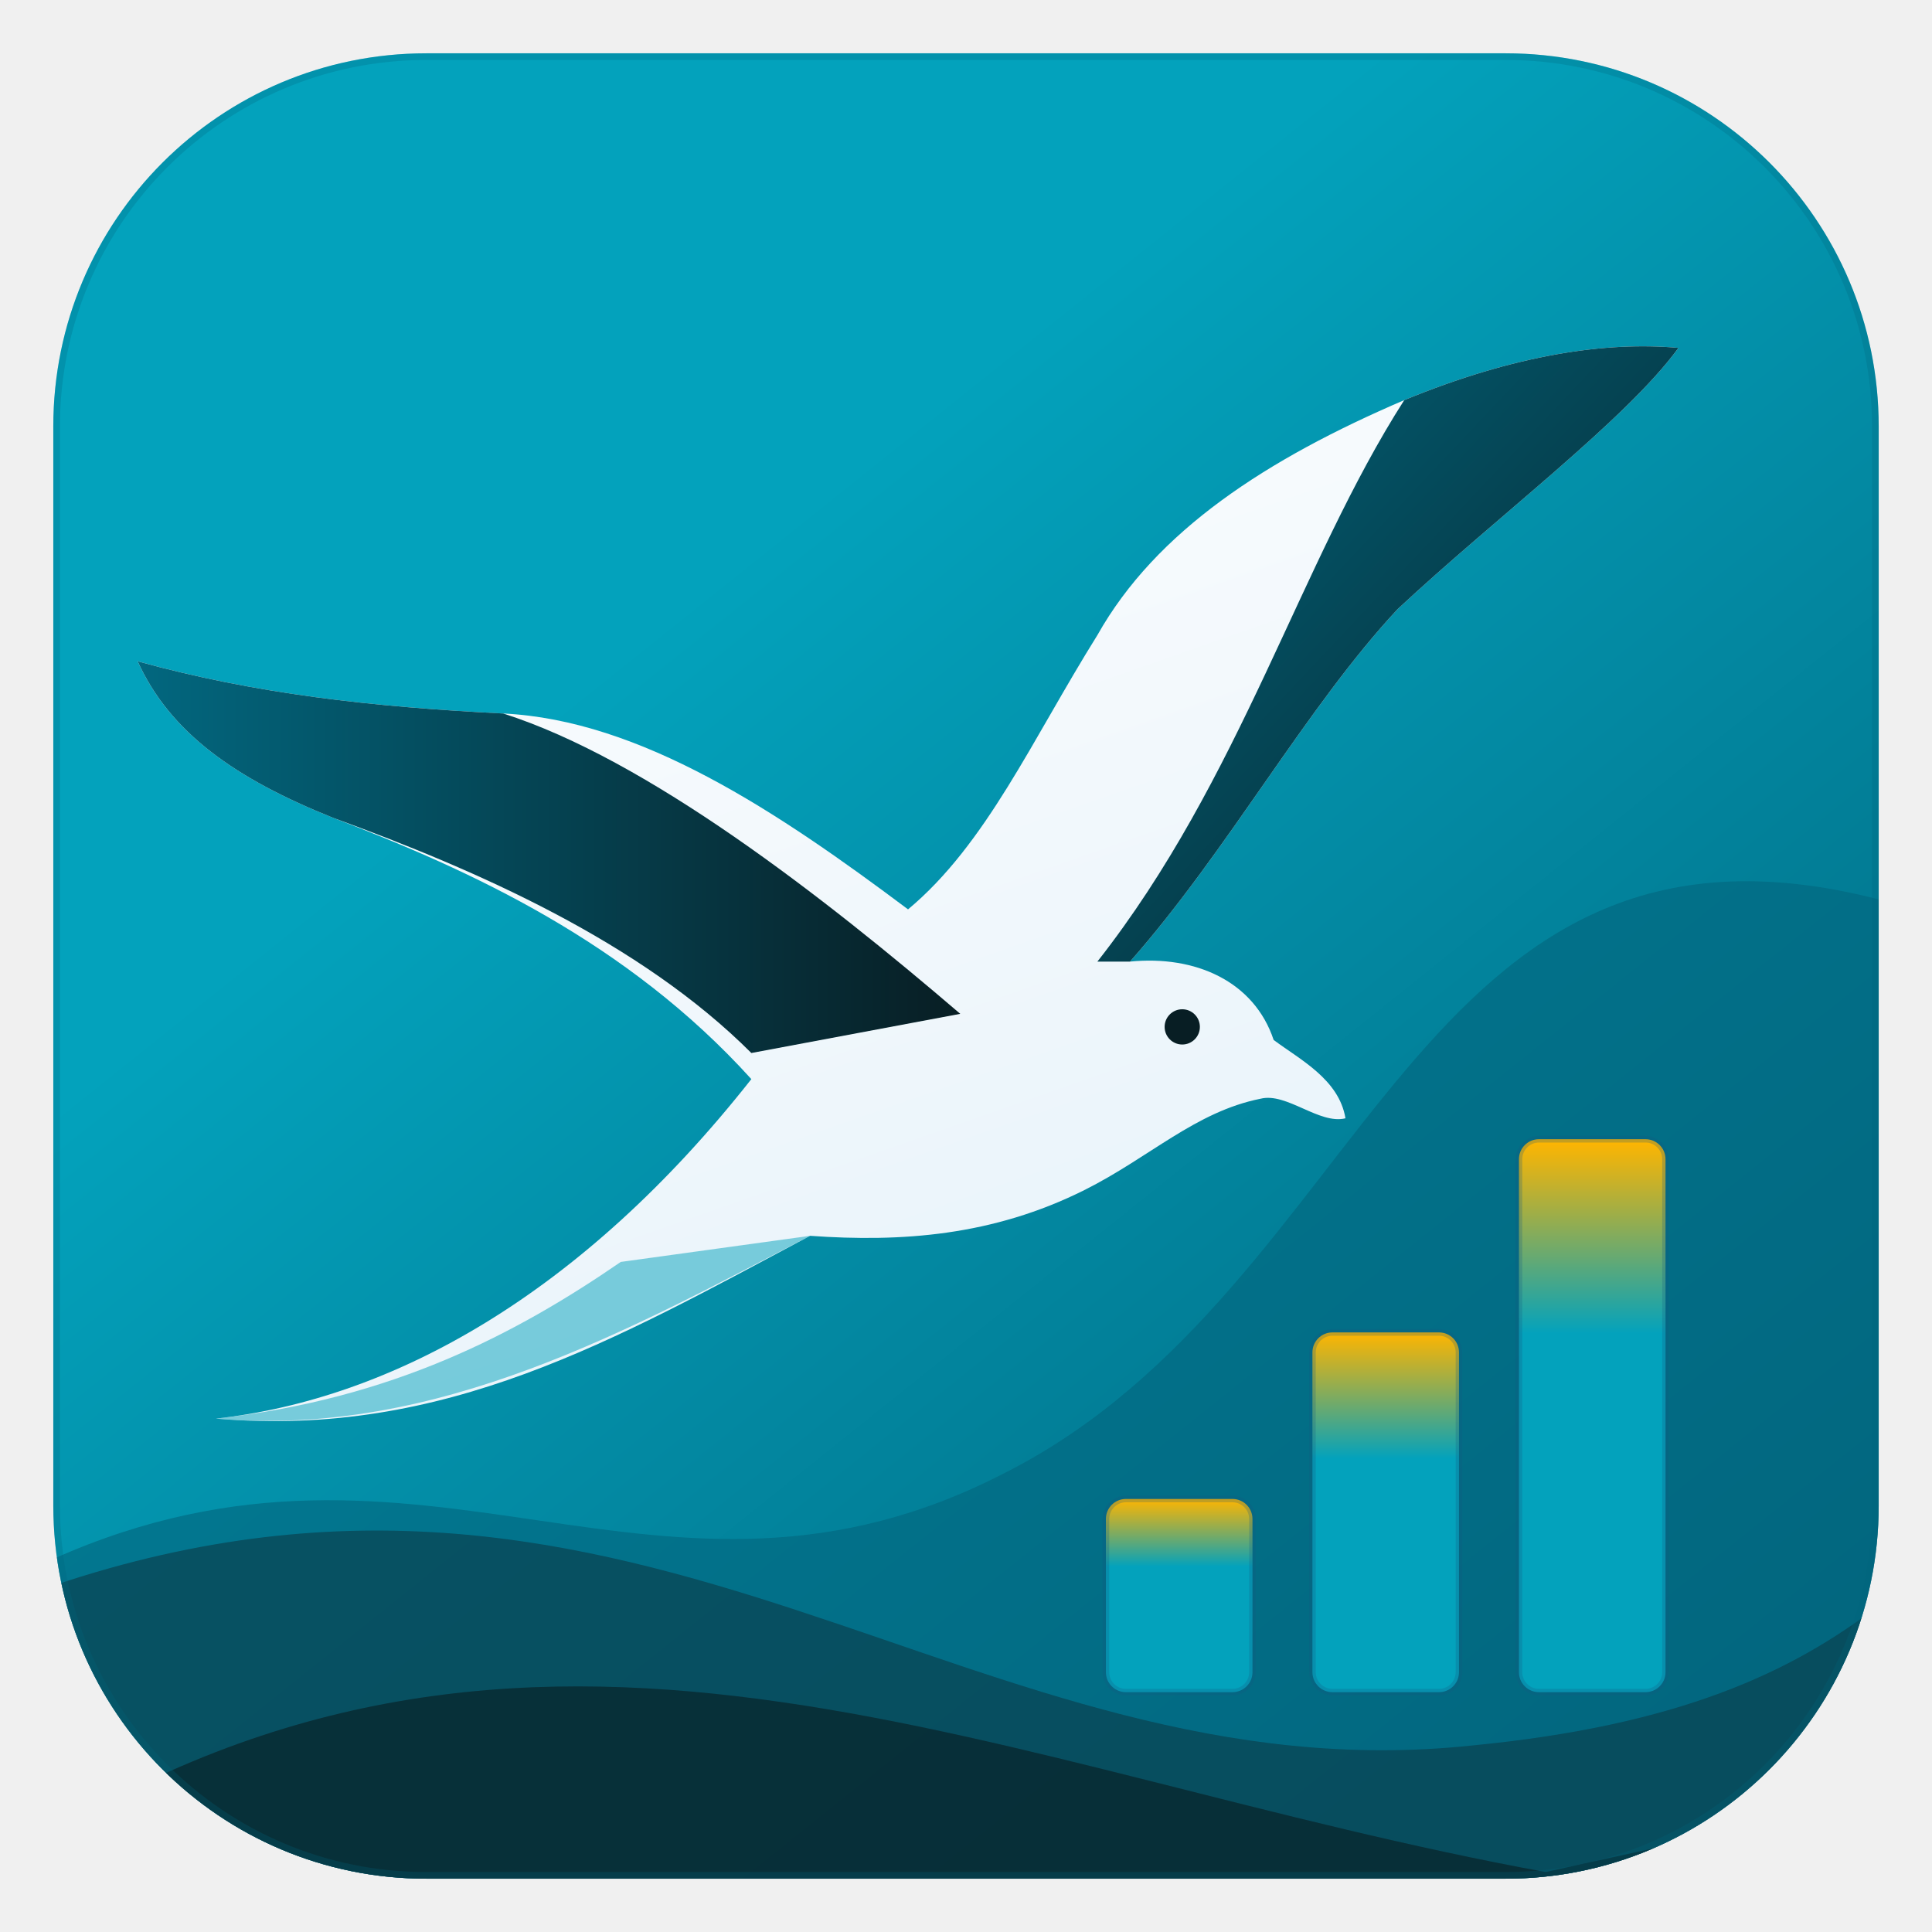
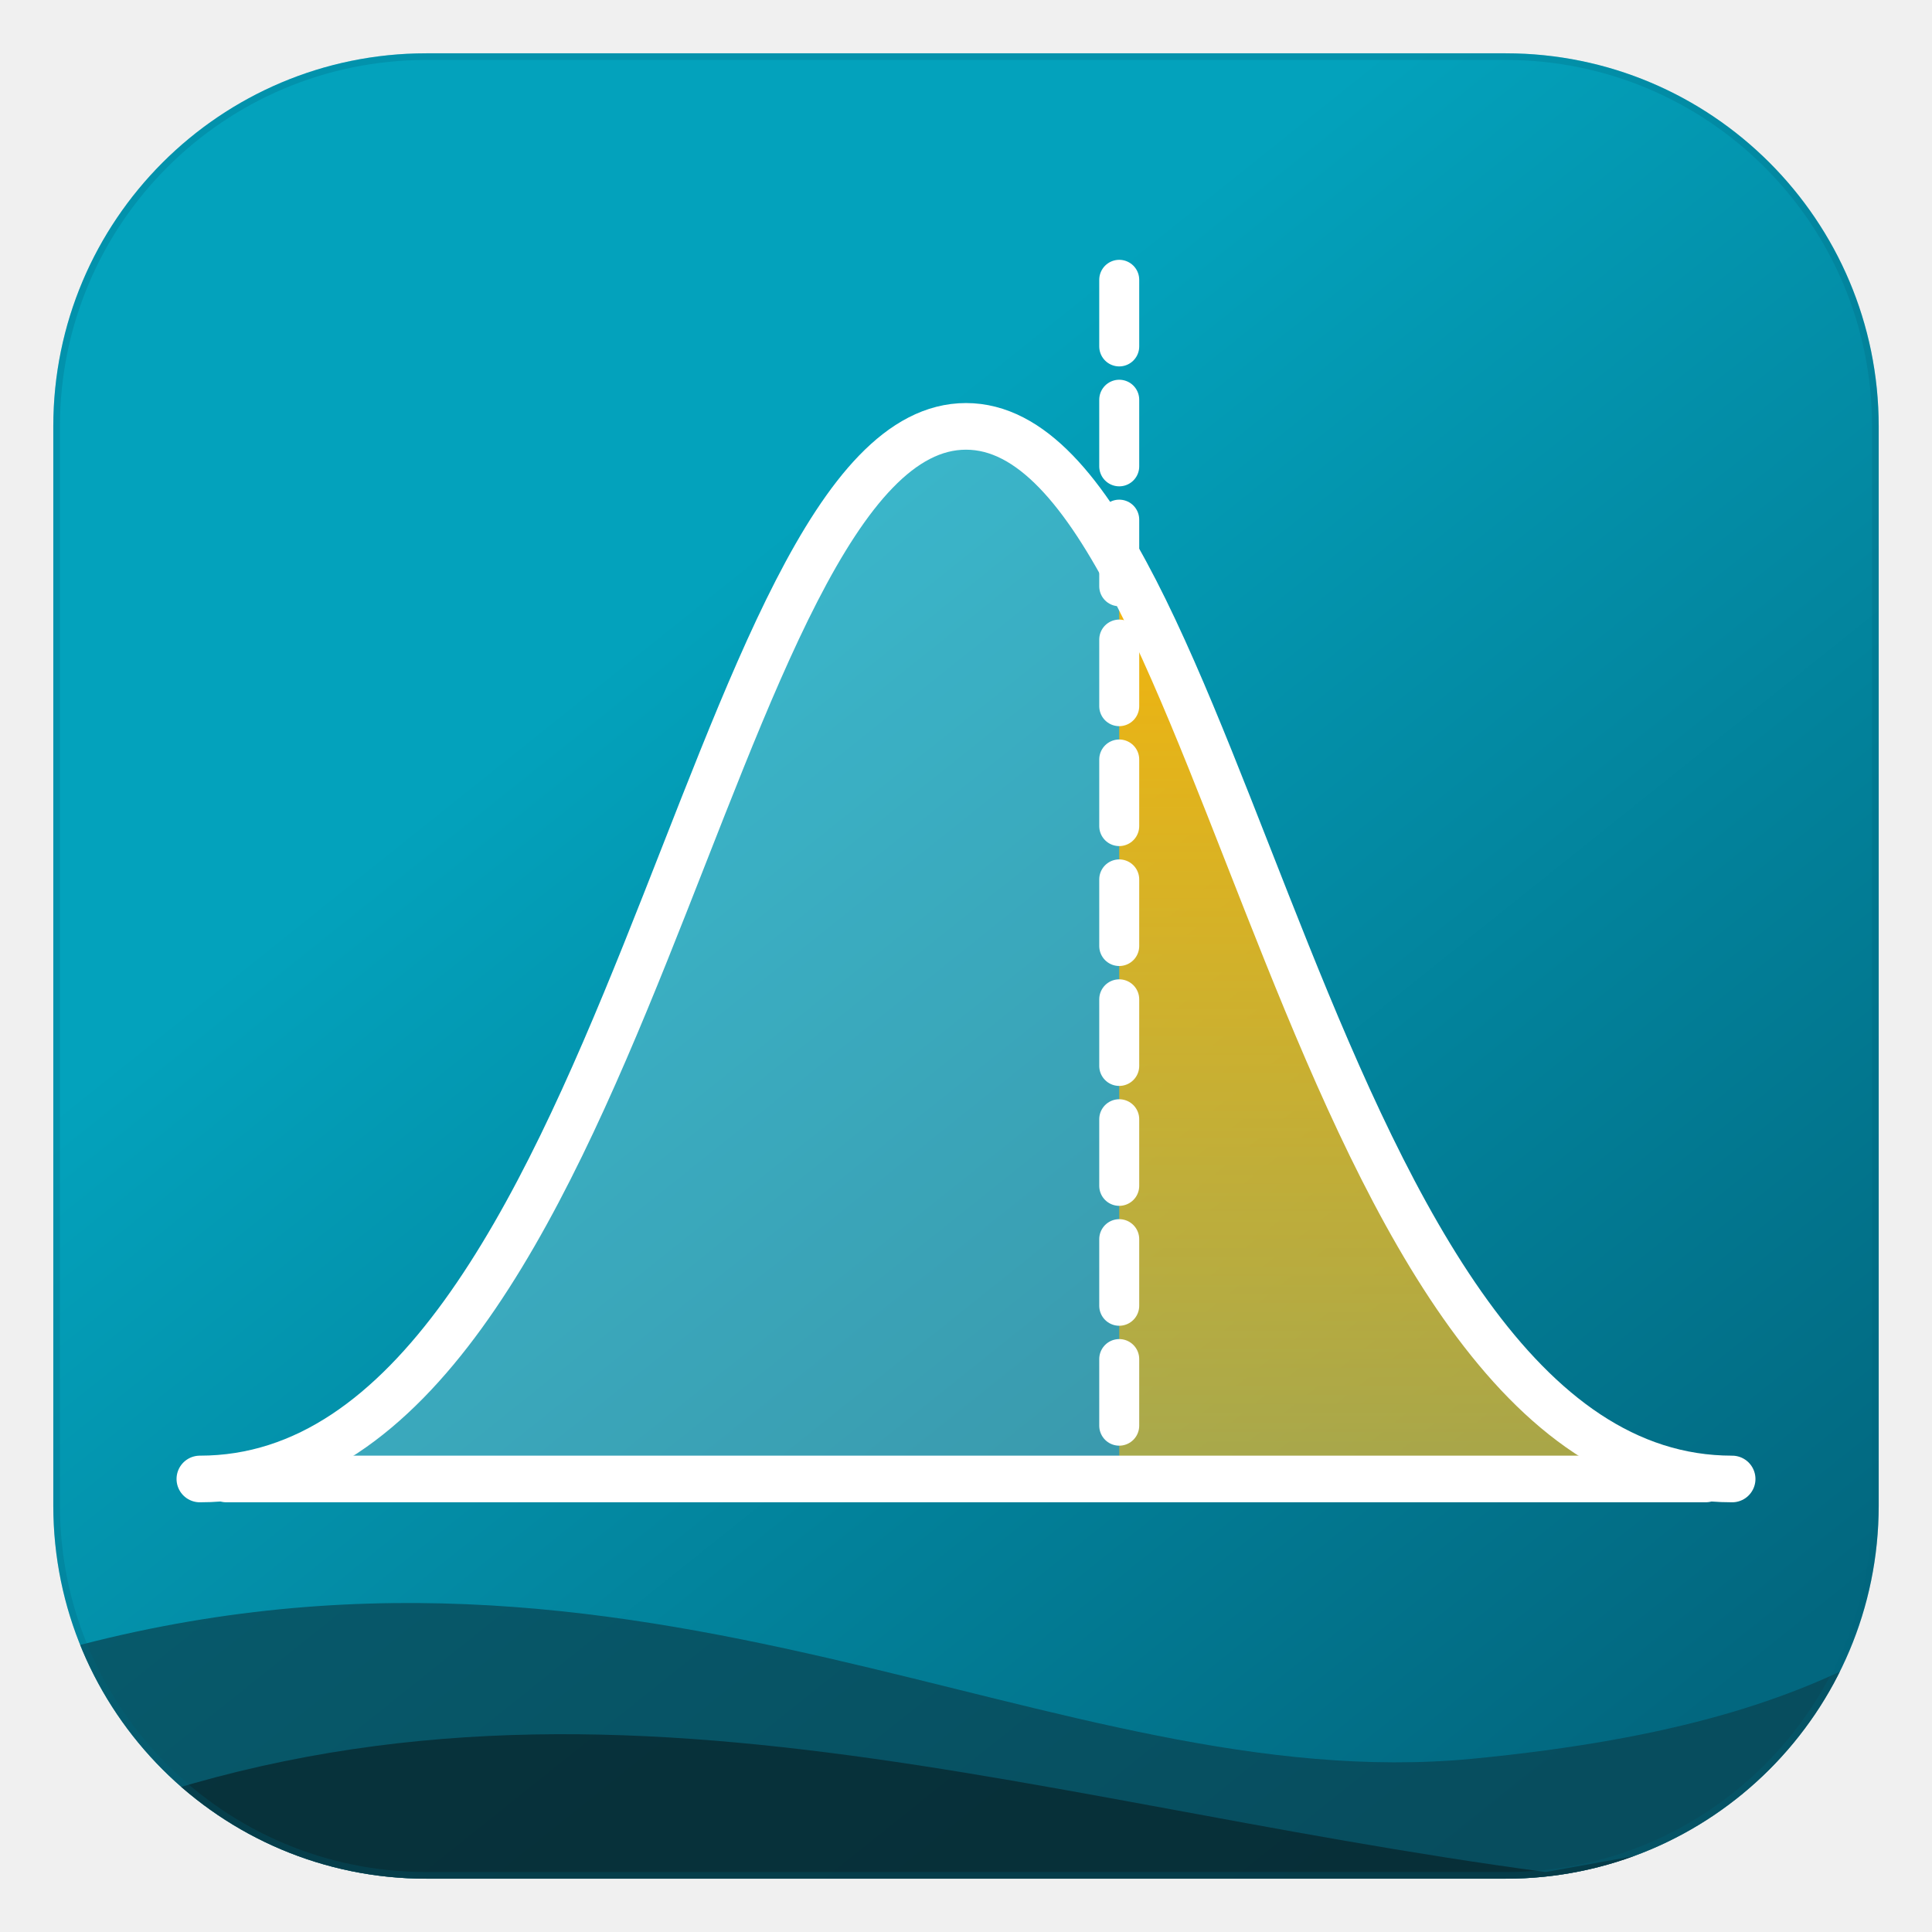
<svg xmlns="http://www.w3.org/2000/svg" width="1024" height="1024" viewBox="-8 -8 290 290">
  <defs>
    <linearGradient id="bg" x2=".8" y2="1">
-       <stop offset=".35" stop-color="#03a2bc" />
+       <stop offset="0.35" stop-color="#03a2bc" />
      <stop offset="1" stop-color="#02677f" />
    </linearGradient>
-     <linearGradient id="bird" x2=".5" y2="1">
-       <stop stop-color="#ffffff" />
-       <stop offset="1" stop-color="#e8f3fa" />
-     </linearGradient>
-     <linearGradient id="wing">
-       <stop stop-color="#02677f" />
-       <stop offset="1" stop-color="#081e24" />
-     </linearGradient>
-     <linearGradient id="tip" x2="1" y2="1">
-       <stop stop-color="#02677f" />
-       <stop offset="1" stop-color="#081e24" />
-     </linearGradient>
-     <linearGradient id="bar" x2="0" y2="1">
+     <linearGradient id="gold" x2="0" y2="1">
      <stop stop-color="#ffb500" />
-       <stop offset=".35" stop-color="#03a2bc" />
-       <stop offset="1" stop-color="#03a2bc" />
+       <stop offset="1" stop-color="#ffb500" stop-opacity=".55" />
    </linearGradient>
    <clipPath id="tile">
      <rect width="274" height="274" rx="56" />
    </clipPath>
+     <clipPath id="pass">
+       <rect x="160" width="114" height="274" />
+     </clipPath>
  </defs>
  <g clip-path="url(#tile)">
    <rect width="274" height="274" fill="url(#bg)" />
-     <path fill="#02677f" opacity=".65" d="M0 226 C56 201 91 240 143 213 C198 185 204 109 274 127 V274 H0Z" />
-     <path fill="#084150" opacity=".7" d="M0 230 C89 200 138 262 213 254 C244 251 261 243 274 233 V274 H0Z" />
-     <path fill="#081e24" opacity=".65" d="M0 267 C75 222 142 258 224 273 L274 262 V274 H0Z" />
-     <g transform="translate(-4 6) scale(.98)">
-       <path fill="url(#bird)" d="M29 203 C56 200 85 184 111 151 C92 130 68 119 47 111 C32 105 22 98 17 87 C35 92 53 94 73 95 C94 96 115 110 135 125 C147 115 154 99 164 83 C173 67 190 56 211 47 C228 40 242 38 253 39 C245 50 225 65 210 79 C196 94 184 116 169 133 C179 132 188 136 191 145 C195 148 201 151 202 157 C198 158 193 153 189 154 C179 156 172 163 162 168 C148 175 134 176 120 175 C90 191 64 206 29 203 Z" />
-       <path fill="url(#wing)" d="M17 87 C35 92 53 94 73 95 C95 102 122 123 143 141 L111 147 C94 130 69 119 47 111 C32 105 22 98 17 87 Z" />
-       <path fill="url(#tip)" d="M211 47 C228 40 242 38 253 39 C245 50 225 65 210 79 C196 94 184 116 169 133 L164 133 C186 105 195 72 211 47 Z" />
-       <path fill="#03a2bc" fill-opacity=".5" d="M29 203 C56 200 75 190 91 179 L120 175 C93 189 63 206 29 203 Z" />
-       <circle cx="177" cy="143" r="2.7" fill="#081e24" />
-     </g>
-     <rect x="158" y="217" width="22" height="29" rx="3" fill="url(#bar)" stroke="#145b80" stroke-opacity=".25" />
-     <rect x="189" y="192" width="22" height="54" rx="3" fill="url(#bar)" stroke="#145b80" stroke-opacity=".25" />
-     <rect x="220" y="163" width="22" height="83" rx="3" fill="url(#bar)" stroke="#145b80" stroke-opacity=".25" />
+     <path fill="#084150" opacity=".7" d="M0 240 C89 215 150 262 213 256 C244 253 261 247 274 240 V274 H0Z" />
+     <path fill="#081e24" opacity=".65" d="M0 267 C75 236 142 262 224 273 L274 264 V274 H0Z" />
+     <path d="M22 214 C86 214 98 56 137 56 C176 56 188 214 252 214 Z" fill="#ffffff" fill-opacity=".22" />
+     <path d="M22 214 C86 214 98 56 137 56 C176 56 188 214 252 214 Z" fill="url(#gold)" clip-path="url(#pass)" />
+     <path d="M22 214 C86 214 98 56 137 56 C176 56 188 214 252 214" fill="none" stroke="#ffffff" stroke-width="7" stroke-linejoin="round" stroke-linecap="round" />
+     <line x1="160" y1="34" x2="160" y2="214" stroke="#ffffff" stroke-width="6" stroke-dasharray="10 8" stroke-linecap="round" />
+     <line x1="26" y1="214" x2="248" y2="214" stroke="#ffffff" stroke-width="7" stroke-linecap="round" />
  </g>
-   <rect x=".5" y=".5" width="273" height="273" rx="55.5" fill="none" stroke="#02677f" stroke-opacity=".25" />
+   <rect x="0.5" y="0.5" width="273" height="273" rx="55.5" fill="none" stroke="#02677f" stroke-opacity="0.25" stroke-width="1" />
</svg>
